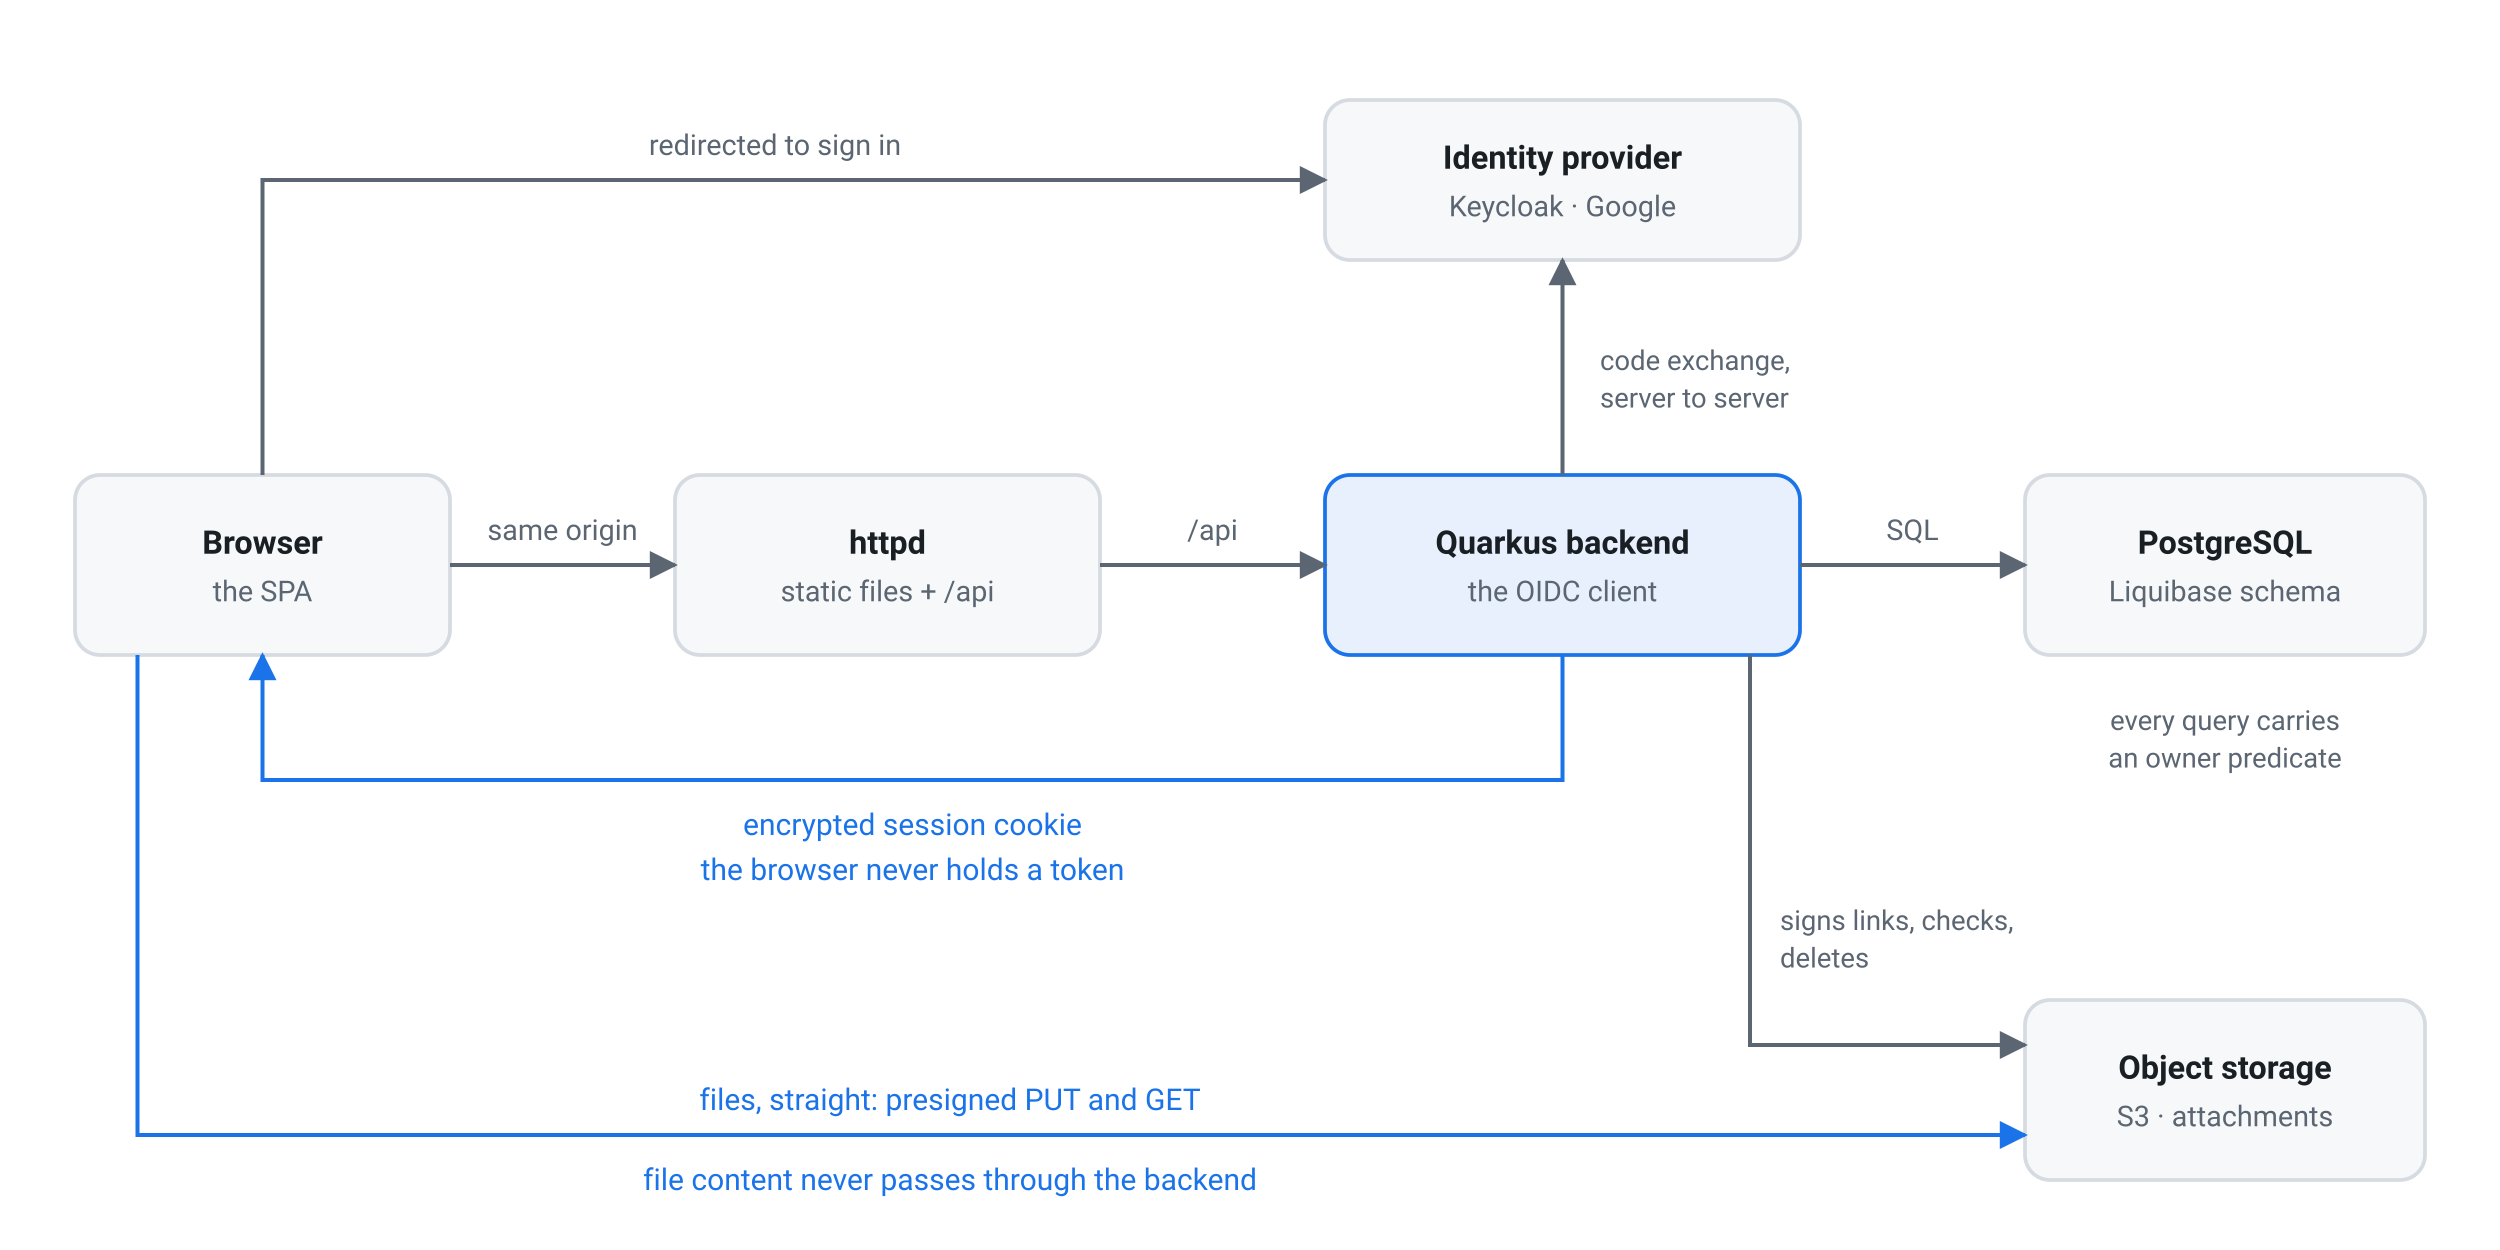
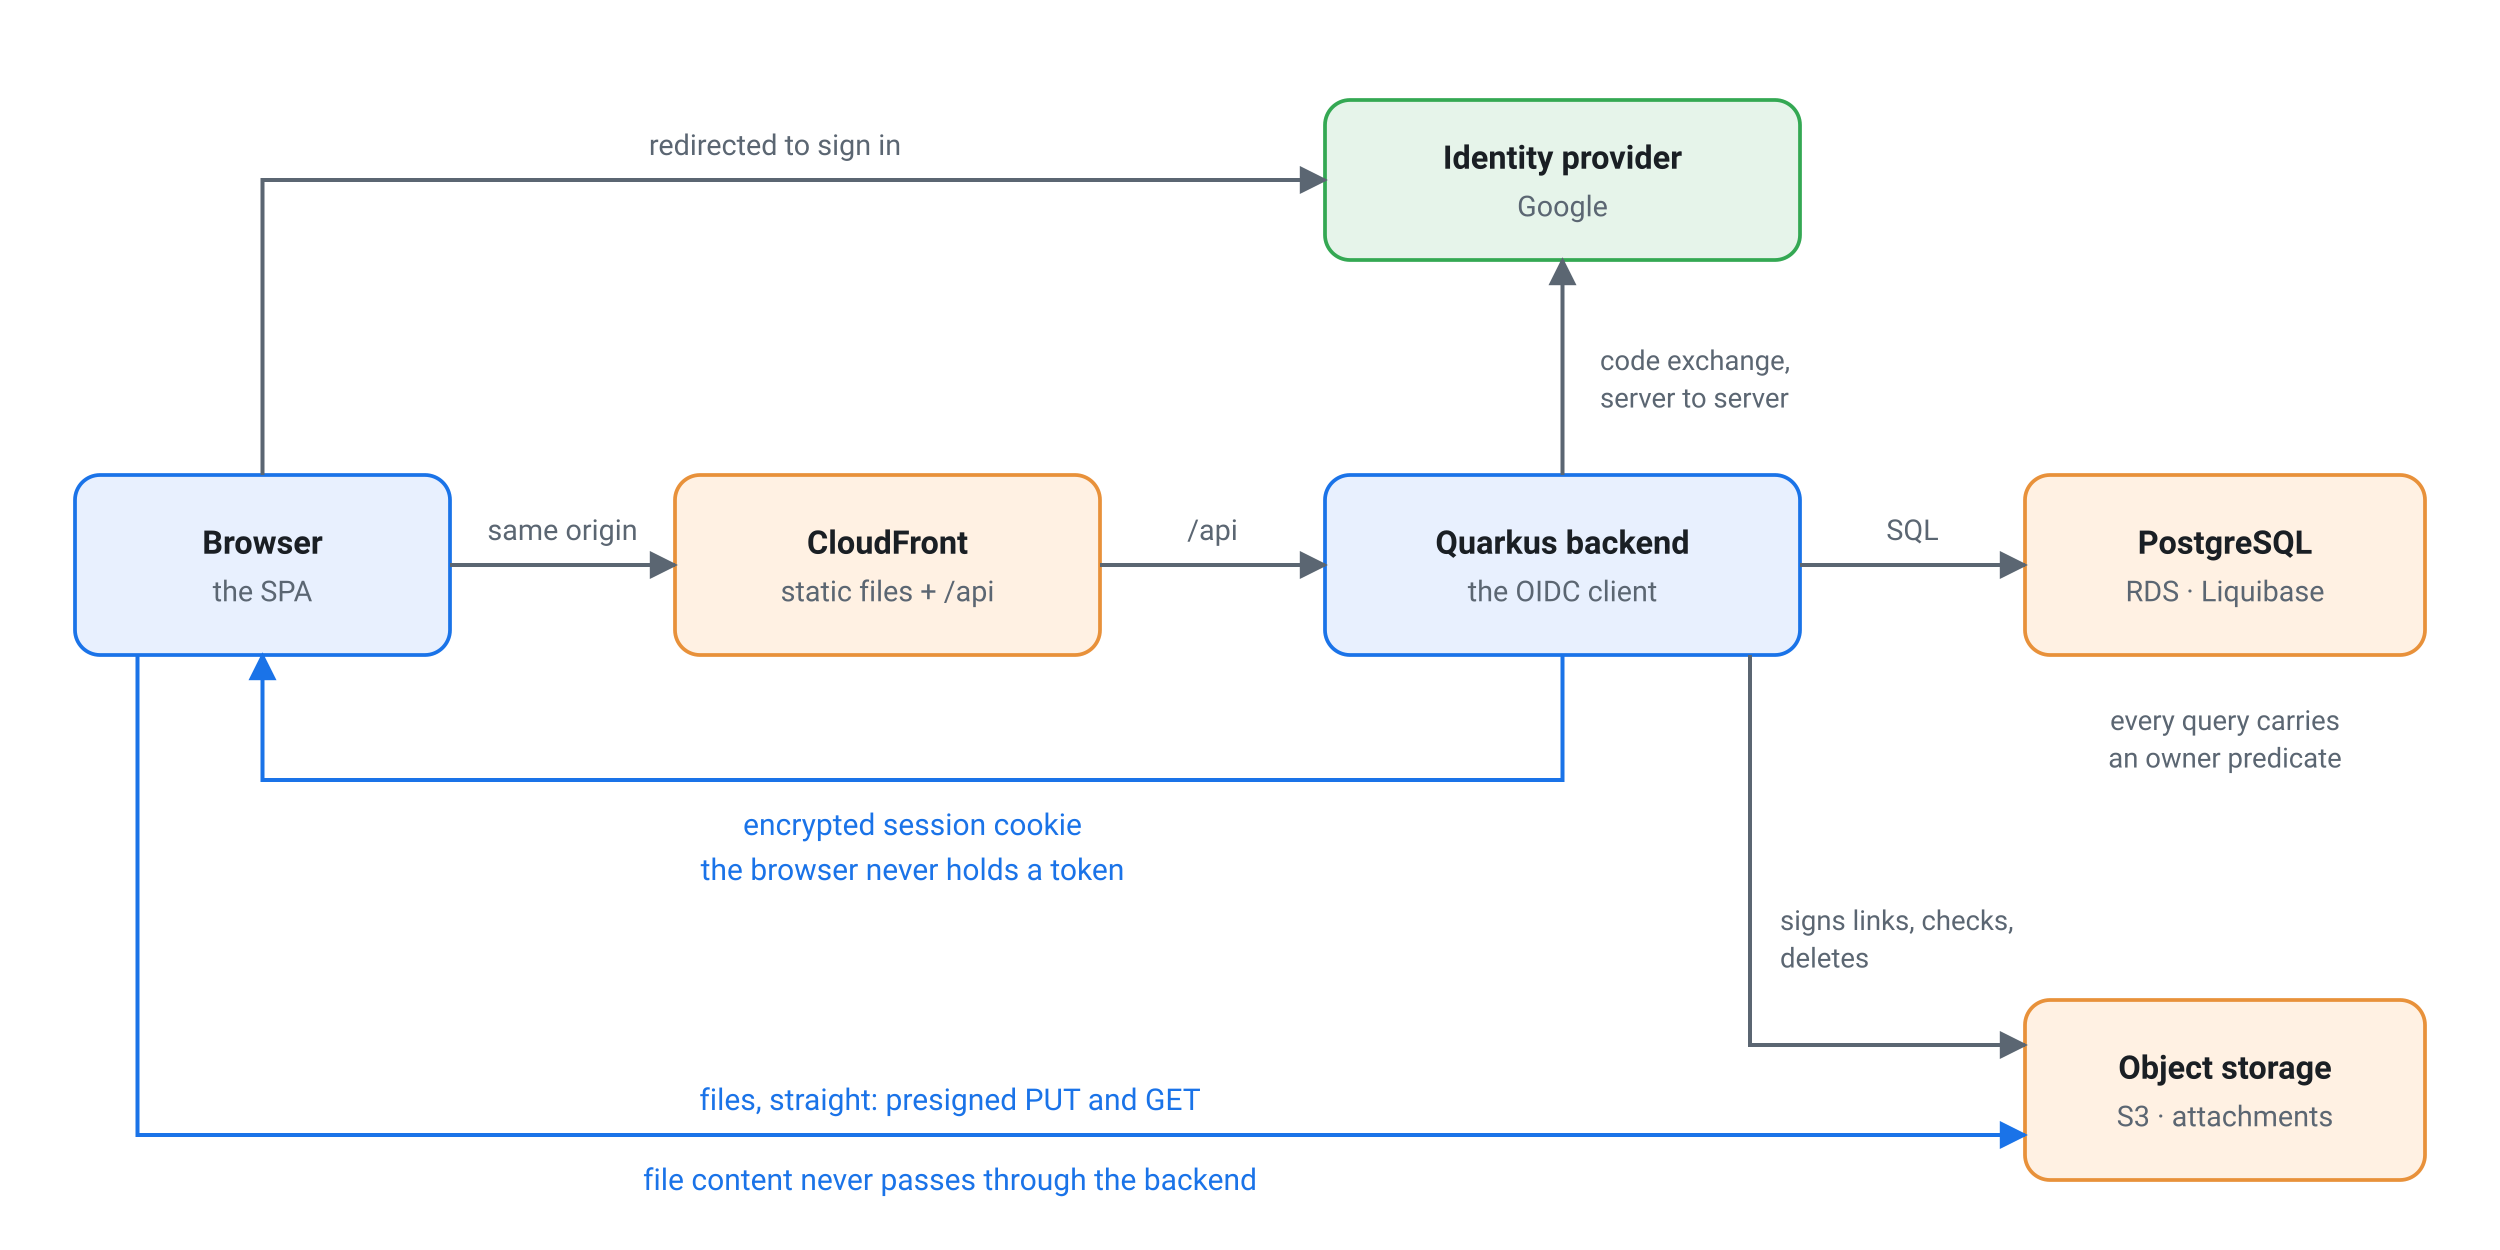
- <svg xmlns="http://www.w3.org/2000/svg" viewBox="0 0 1000 500" width="1000" height="500" role="img" aria-label="The browser talks only to httpd, which serves the app and proxies /api to the Quarkus backend. The backend is the OIDC client: it exchanges the code with the identity provider itself and returns an encrypted session cookie, so the browser never holds a token. Files attached to tasks go straight between the browser and S3 through presigned links the backend signs, so their content never passes through it." font-family="system-ui, -apple-system, BlinkMacSystemFont, 'Segoe UI', Roboto, Helvetica, Arial, sans-serif">
+ <svg xmlns="http://www.w3.org/2000/svg" viewBox="0 0 1000 500" width="1000" height="500" role="img" aria-label="The browser talks only to CloudFront, which serves the app from S3 and passes /api to the Quarkus backend. The backend is the OIDC client: it exchanges the code with the identity provider, Google, itself and returns an encrypted session cookie, so the browser never holds a token. The database is PostgreSQL on RDS. Files attached to tasks go straight between the browser and S3 through presigned links the backend signs, so their content never passes through it." font-family="system-ui, -apple-system, BlinkMacSystemFont, 'Segoe UI', Roboto, Helvetica, Arial, sans-serif">
  <defs>
    <marker id="arrow" viewBox="0 0 10 10" refX="9" refY="5" markerWidth="7" markerHeight="7" orient="auto-start-reverse">
      <path d="M 0 0 L 10 5 L 0 10 z" fill="#5b6672" />
    </marker>
    <marker id="arrow-accent" viewBox="0 0 10 10" refX="9" refY="5" markerWidth="7" markerHeight="7" orient="auto-start-reverse">
      <path d="M 0 0 L 10 5 L 0 10 z" fill="#1a73e8" />
    </marker>
  </defs>
  <rect width="1000" height="500" fill="#ffffff" />
-   <rect x="30" y="190" width="150" height="72" rx="10" fill="#f6f8fa" stroke="#d5dbe1" stroke-width="1.5" />
+   <rect x="30" y="190" width="150" height="72" rx="10" fill="#e8f0fe" stroke="#1a73e8" stroke-width="1.5" />
  <text x="105.0" y="221.5" text-anchor="middle" font-size="13" font-weight="600" fill="#1a1f24">Browser</text>
  <text x="105.0" y="240.5" text-anchor="middle" font-size="11.5" font-weight="400" fill="#5b6672">the SPA</text>
-   <rect x="270" y="190" width="170" height="72" rx="10" fill="#f6f8fa" stroke="#d5dbe1" stroke-width="1.5" />
-   <text x="355.0" y="221.5" text-anchor="middle" font-size="13" font-weight="600" fill="#1a1f24">httpd</text>
+   <rect x="270" y="190" width="170" height="72" rx="10" fill="#fff1e3" stroke="#e8913a" stroke-width="1.5" />
+   <text x="355.0" y="221.5" text-anchor="middle" font-size="13" font-weight="600" fill="#1a1f24">CloudFront</text>
  <text x="355.0" y="240.5" text-anchor="middle" font-size="11.5" font-weight="400" fill="#5b6672">static files + /api</text>
  <rect x="530" y="190" width="190" height="72" rx="10" fill="#e8f0fe" stroke="#1a73e8" stroke-width="1.5" />
  <text x="625.0" y="221.5" text-anchor="middle" font-size="13" font-weight="600" fill="#1a1f24">Quarkus backend</text>
  <text x="625.0" y="240.5" text-anchor="middle" font-size="11.5" font-weight="400" fill="#5b6672">the OIDC client</text>
-   <rect x="810" y="190" width="160" height="72" rx="10" fill="#f6f8fa" stroke="#d5dbe1" stroke-width="1.5" />
+   <rect x="810" y="190" width="160" height="72" rx="10" fill="#fff1e3" stroke="#e8913a" stroke-width="1.5" />
  <text x="890.0" y="221.5" text-anchor="middle" font-size="13" font-weight="600" fill="#1a1f24">PostgreSQL</text>
-   <text x="890.0" y="240.5" text-anchor="middle" font-size="11.5" font-weight="400" fill="#5b6672">Liquibase schema</text>
-   <rect x="530" y="40" width="190" height="64" rx="10" fill="#f6f8fa" stroke="#d5dbe1" stroke-width="1.5" />
+   <text x="890.0" y="240.5" text-anchor="middle" font-size="11.5" font-weight="400" fill="#5b6672">RDS · Liquibase</text>
+   <rect x="530" y="40" width="190" height="64" rx="10" fill="#e6f4ea" stroke="#34a853" stroke-width="1.5" />
  <text x="625.0" y="67.5" text-anchor="middle" font-size="13" font-weight="600" fill="#1a1f24">Identity provider</text>
-   <text x="625.0" y="86.5" text-anchor="middle" font-size="11.5" font-weight="400" fill="#5b6672">Keycloak · Google</text>
-   <rect x="810" y="400" width="160" height="72" rx="10" fill="#f6f8fa" stroke="#d5dbe1" stroke-width="1.5" />
+   <text x="625.0" y="86.5" text-anchor="middle" font-size="11.5" font-weight="400" fill="#5b6672">Google</text>
+   <rect x="810" y="400" width="160" height="72" rx="10" fill="#fff1e3" stroke="#e8913a" stroke-width="1.5" />
  <text x="890.0" y="431.5" text-anchor="middle" font-size="13" font-weight="600" fill="#1a1f24">Object storage</text>
  <text x="890.0" y="450.5" text-anchor="middle" font-size="11.5" font-weight="400" fill="#5b6672">S3 · attachments</text>
  <polyline points="180,226 270,226" fill="none" stroke="#5b6672" stroke-width="1.6" marker-end="url(#arrow)" />
  <text x="225" y="216" text-anchor="middle" font-size="11.5" fill="#5b6672">same origin</text>
  <polyline points="440,226 530,226" fill="none" stroke="#5b6672" stroke-width="1.6" marker-end="url(#arrow)" />
  <text x="485" y="216" text-anchor="middle" font-size="11.5" fill="#5b6672">/api</text>
  <polyline points="720,226 810,226" fill="none" stroke="#5b6672" stroke-width="1.6" marker-end="url(#arrow)" />
  <text x="765" y="216" text-anchor="middle" font-size="11.5" fill="#5b6672">SQL</text>
  <text x="890" y="292" text-anchor="middle" font-size="11" fill="#5b6672">every query carries</text>
  <text x="890" y="307" text-anchor="middle" font-size="11" fill="#5b6672">an owner predicate</text>
  <polyline points="625,190 625,104" fill="none" stroke="#5b6672" stroke-width="1.6" marker-end="url(#arrow)" />
  <text x="640" y="148" text-anchor="start" font-size="11" fill="#5b6672">code exchange,</text>
  <text x="640" y="163" text-anchor="start" font-size="11" fill="#5b6672">server to server</text>
  <polyline points="105,190 105,72 530,72" fill="none" stroke="#5b6672" stroke-width="1.6" marker-end="url(#arrow)" />
  <text x="310" y="62" text-anchor="middle" font-size="11.5" fill="#5b6672">redirected to sign in</text>
  <polyline points="625,262 625,312 105,312 105,262" fill="none" stroke="#1a73e8" stroke-width="1.6" marker-end="url(#arrow-accent)" />
  <text x="365" y="334" text-anchor="middle" font-size="12" fill="#1a73e8">encrypted session cookie</text>
  <text x="365" y="352" text-anchor="middle" font-size="12" fill="#1a73e8">the browser never holds a token</text>
  <polyline points="700,262 700,418 810,418" fill="none" stroke="#5b6672" stroke-width="1.6" marker-end="url(#arrow)" />
  <text x="712" y="372" text-anchor="start" font-size="11" fill="#5b6672">signs links, checks,</text>
  <text x="712" y="387" text-anchor="start" font-size="11" fill="#5b6672">deletes</text>
  <polyline points="55,262 55,454 810,454" fill="none" stroke="#1a73e8" stroke-width="1.6" marker-end="url(#arrow-accent)" />
  <text x="380" y="444" text-anchor="middle" font-size="12" fill="#1a73e8">files, straight: presigned PUT and GET</text>
  <text x="380" y="476" text-anchor="middle" font-size="12" fill="#1a73e8">file content never passes through the backend</text>
</svg>
